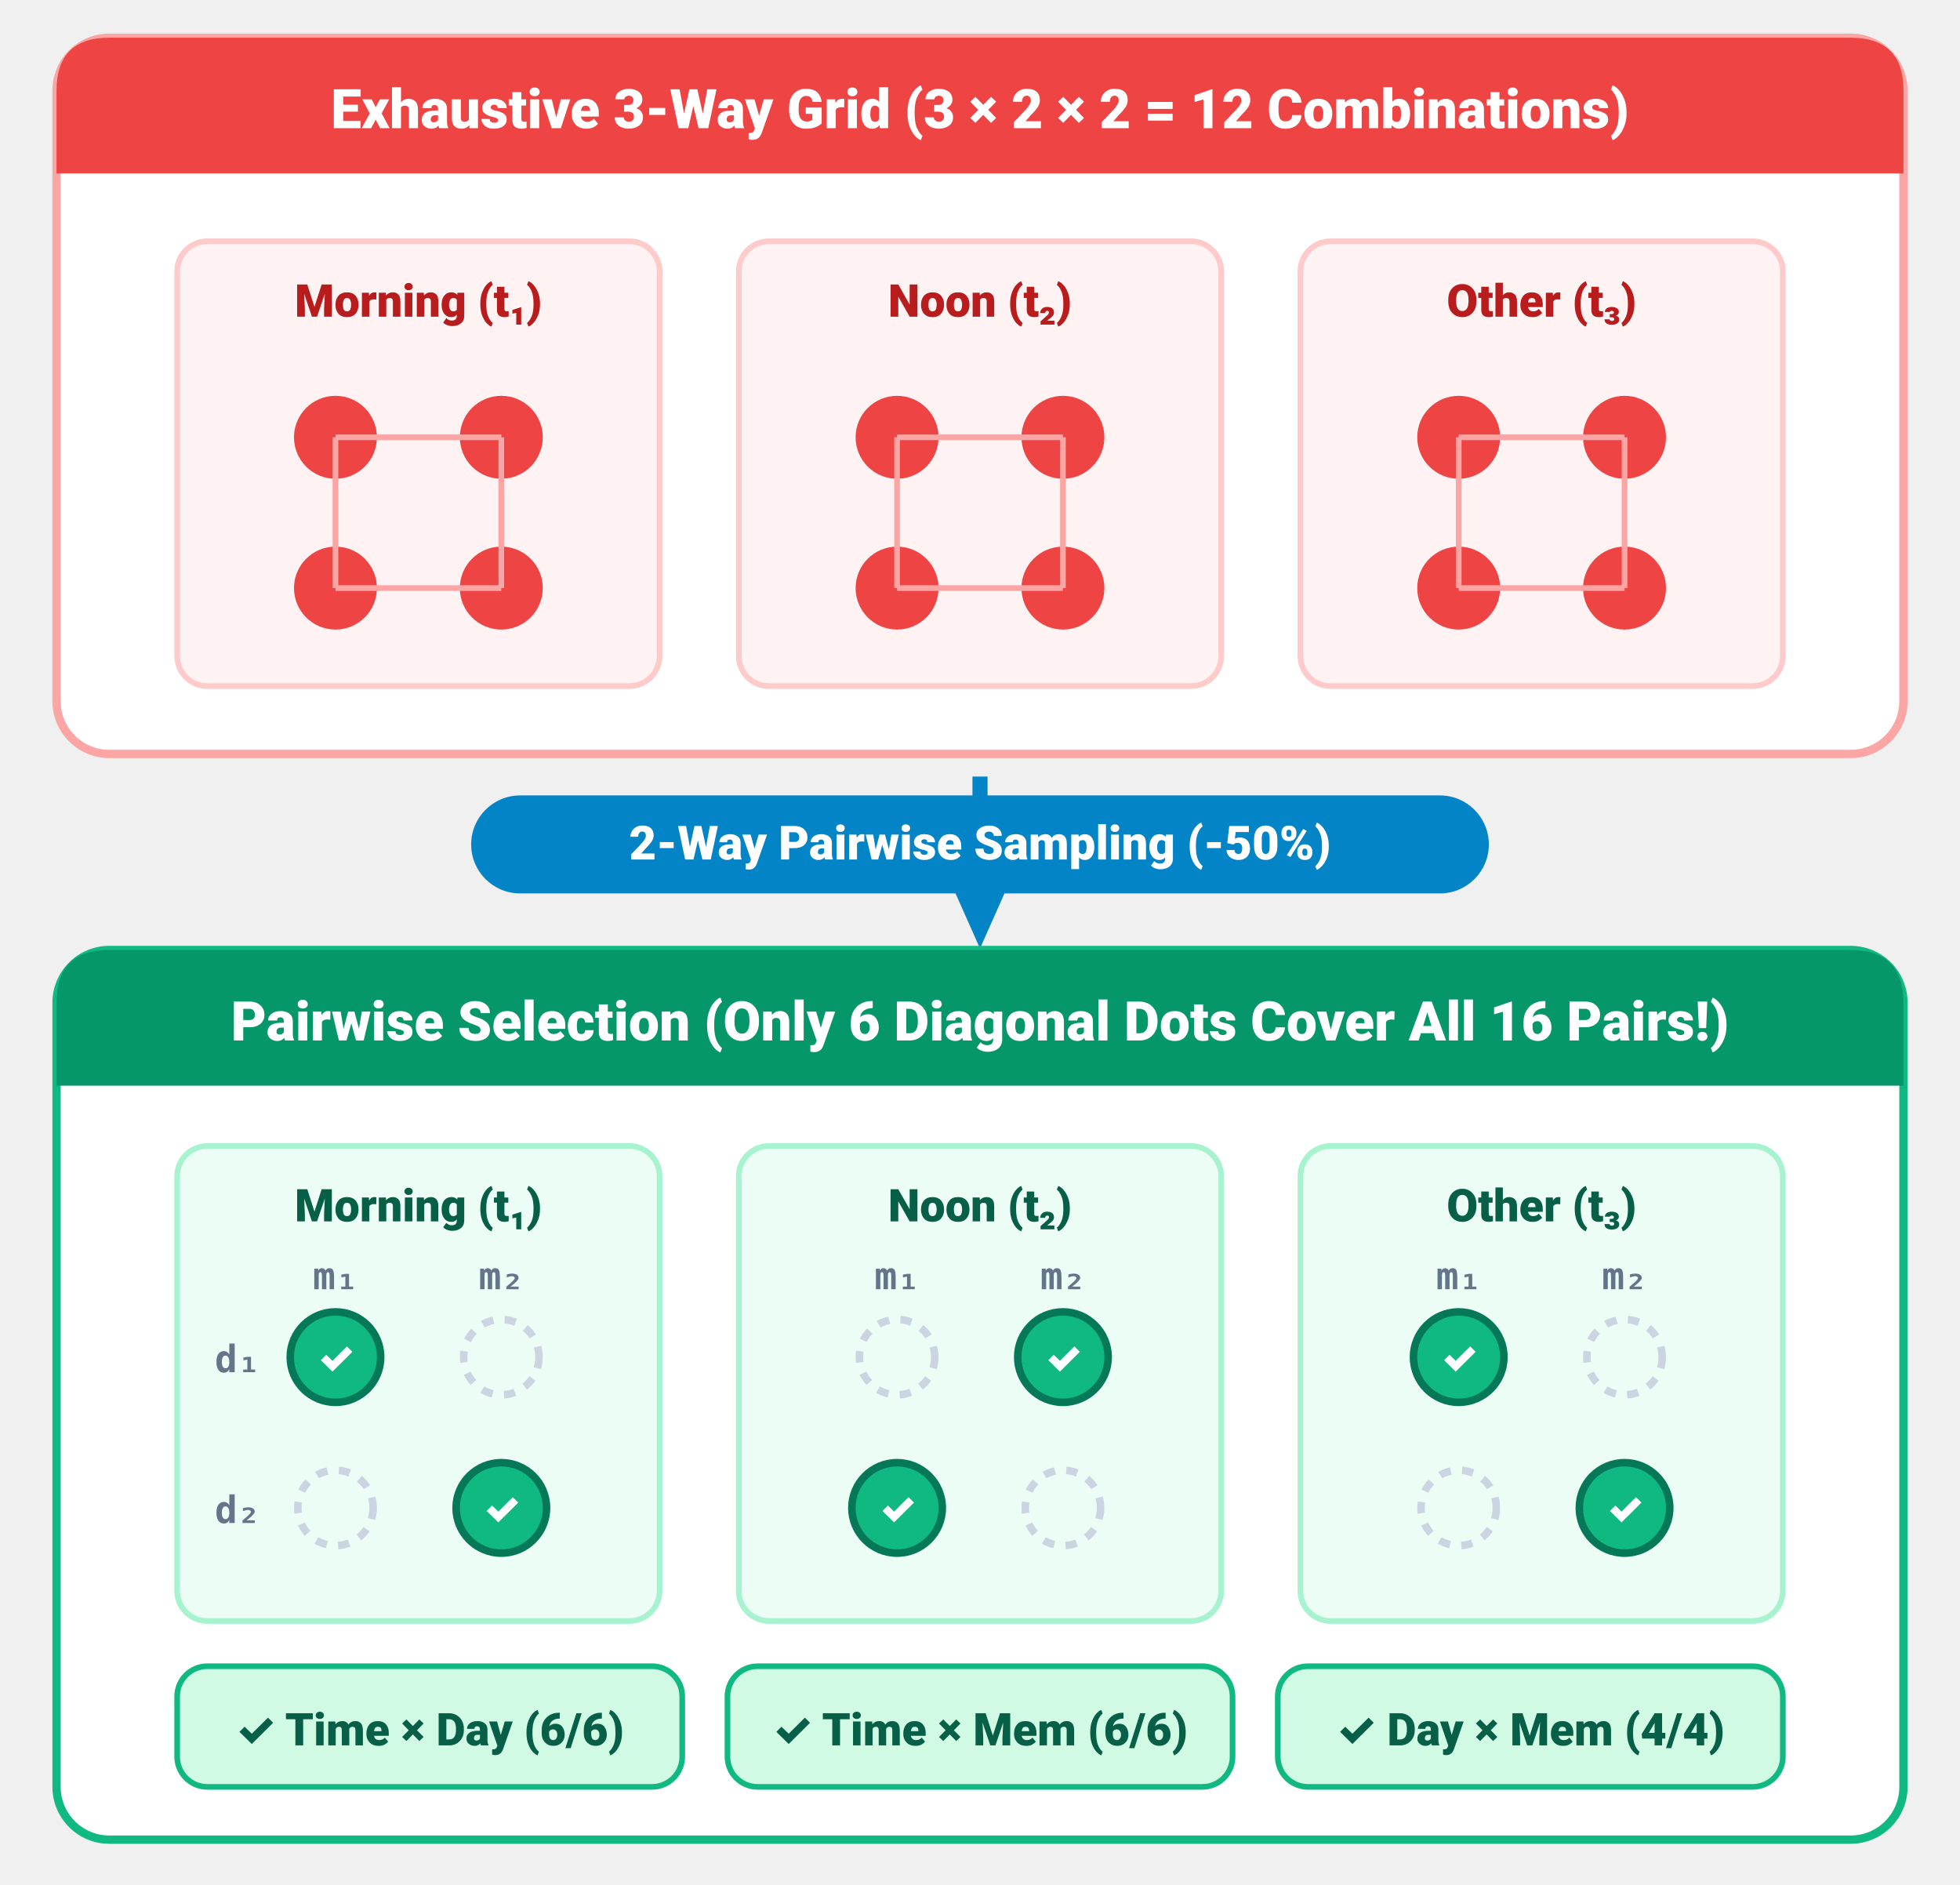
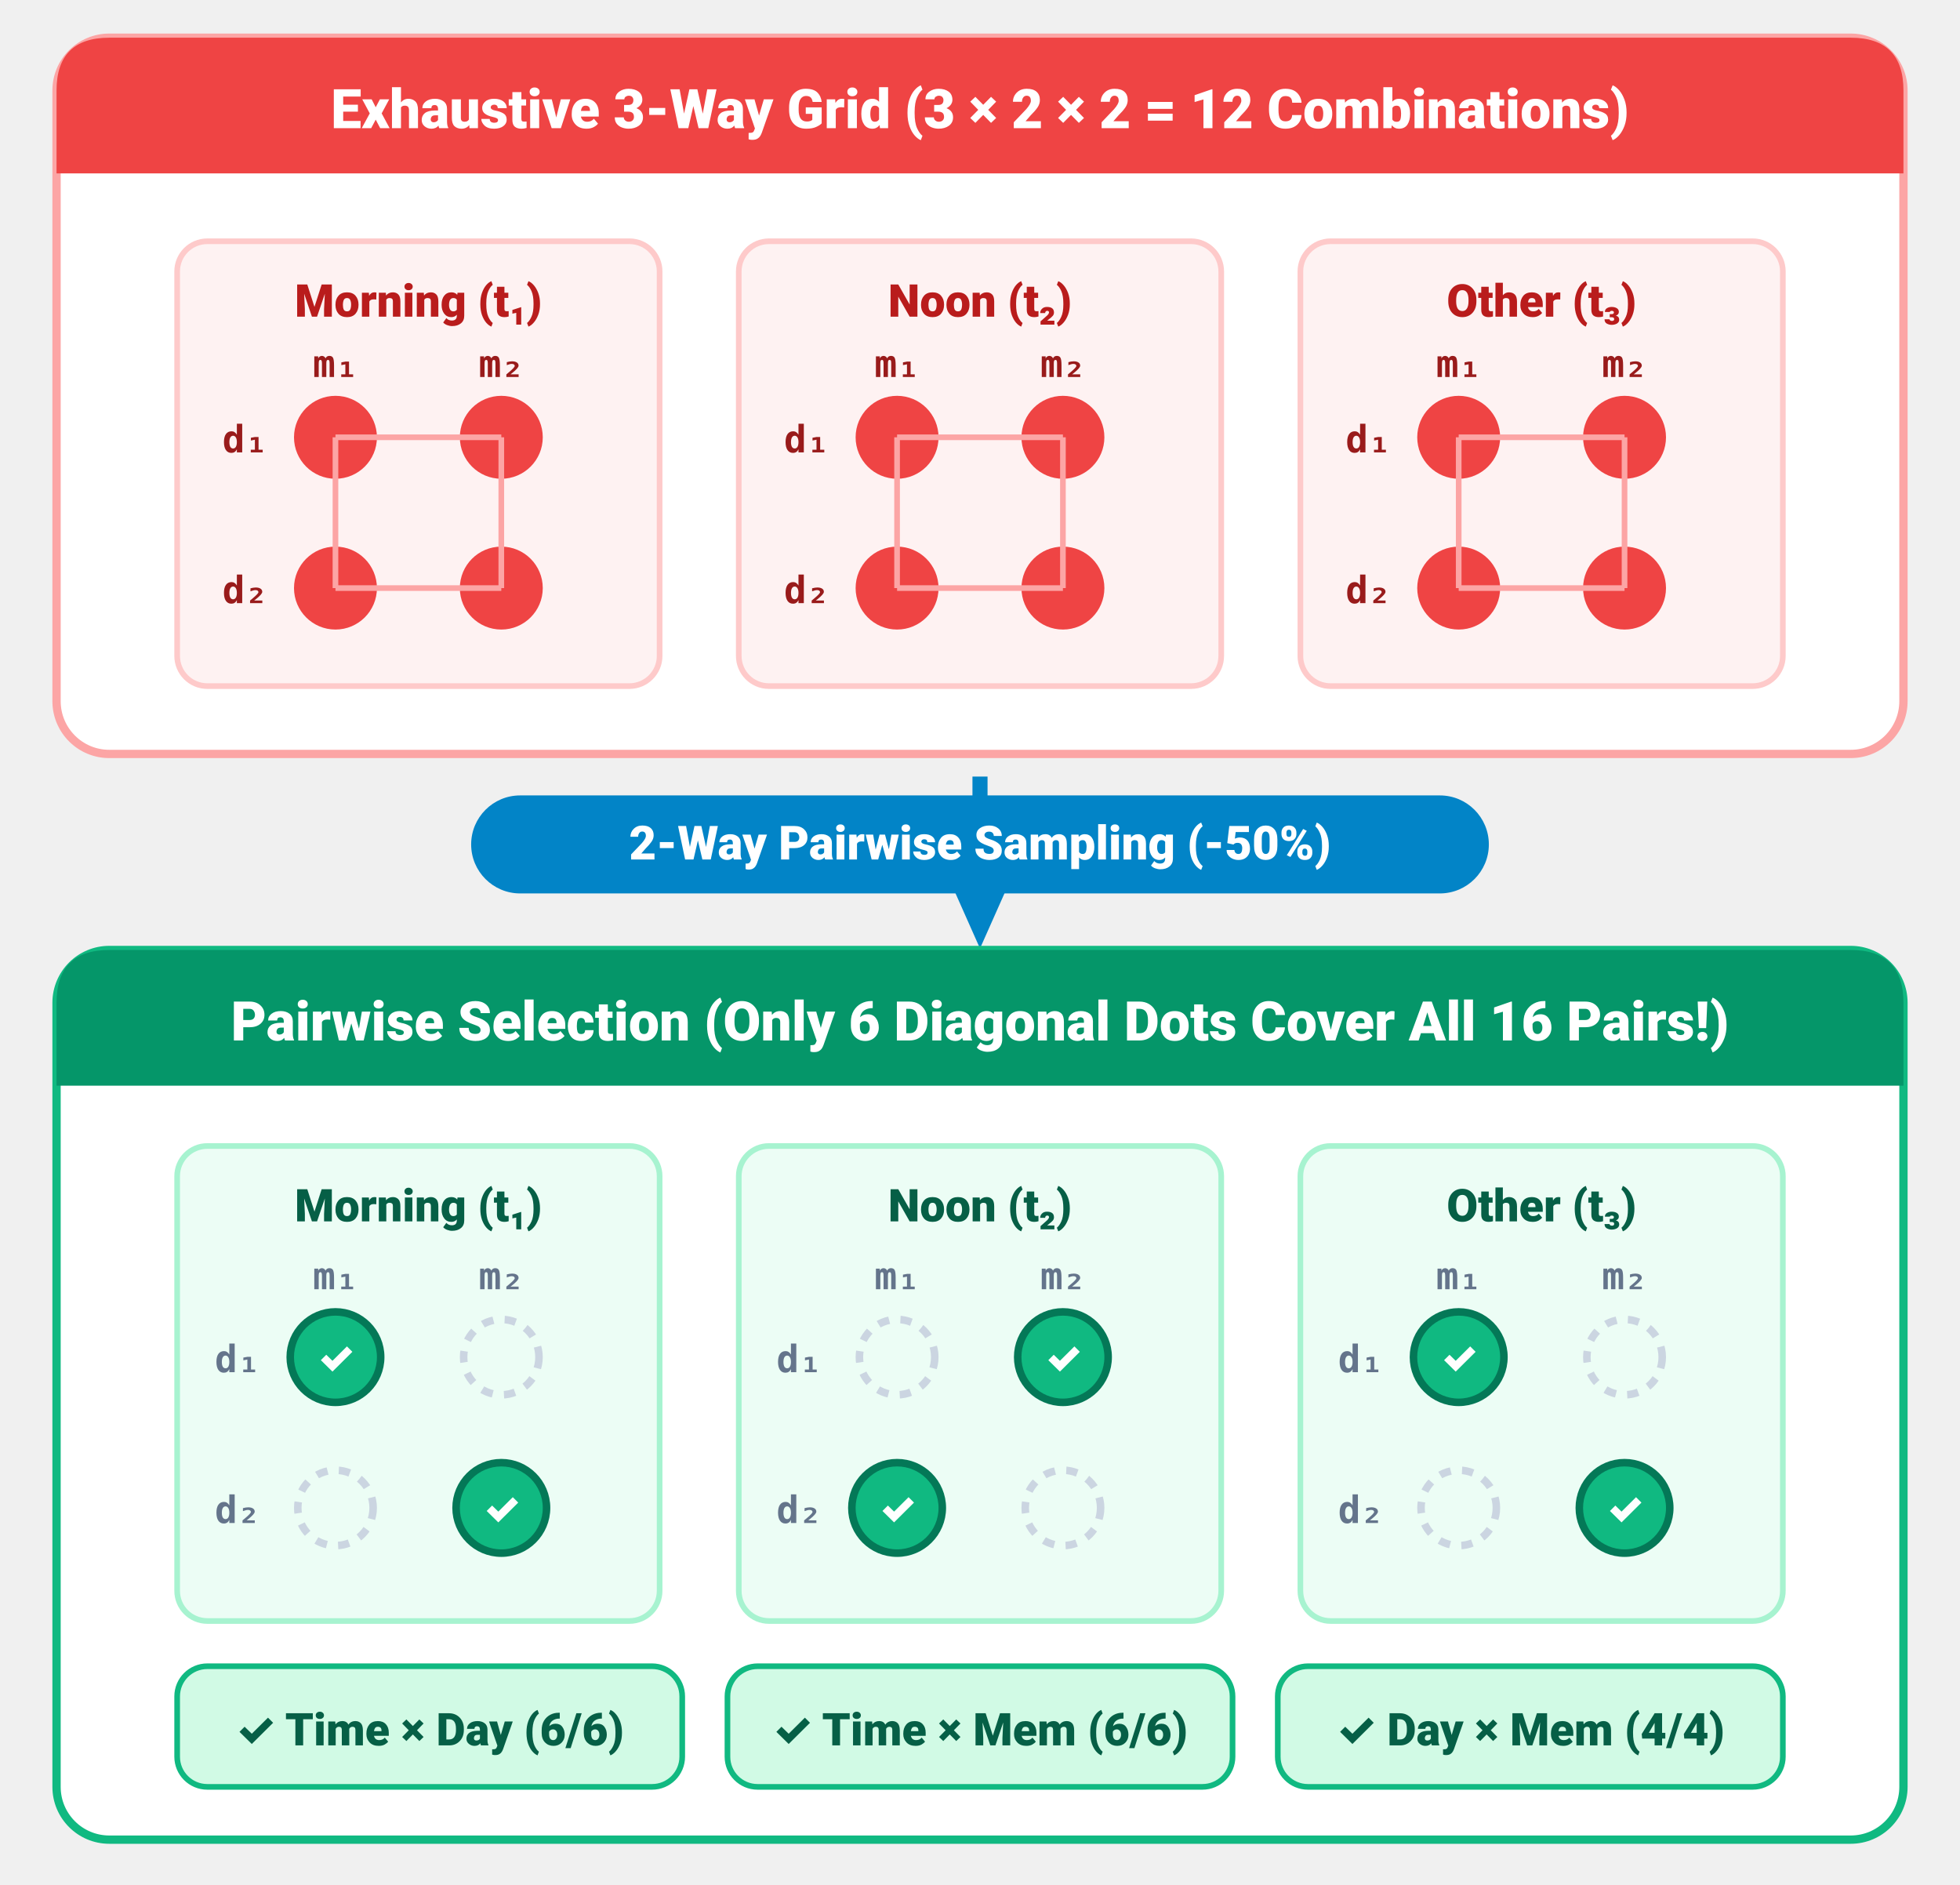
<svg xmlns="http://www.w3.org/2000/svg" viewBox="0 0 520 500" width="100%" height="100%">
  <defs>
    <style>
      .font-sans { font-family: -apple-system, BlinkMacSystemFont, "Segoe UI", Roboto, "Helvetica Neue", Arial, sans-serif; }
      .font-mono { font-family: "Fira Code", "Consolas", monospace; }
    </style>
    <marker id="arr-down" viewBox="0 0 10 10" refX="5" refY="5" markerWidth="6" markerHeight="6" orient="auto">
      <path d="M 0 1 L 9 5 L 0 9 z" fill="#0284c7" />
    </marker>
  </defs>
  <g transform="translate(15, 10)">
    <rect width="490" height="190" rx="14" fill="#ffffff" stroke="#fca5a5" stroke-width="2.2" />
    <path d="M 0 14 Q 0 0 14 0 L 476 0 Q 490 0 490 14 L 490 36 L 0 36 Z" fill="#ef4444" />
    <text x="245" y="24" class="font-sans" font-size="14.5" font-weight="800" fill="#ffffff" text-anchor="middle">Exhaustive 3-Way Grid (3 × 2 × 2 = 12 Combinations)</text>
    <g transform="translate(32, 54)">
      <rect width="128" height="118" rx="8" fill="#fef2f2" stroke="#fecaca" stroke-width="1.5" />
      <text x="64" y="20" class="font-sans" font-size="12" font-weight="800" fill="#b91c1c" text-anchor="middle">Morning (t₁)</text>
+       <text x="42" y="36" class="font-mono" font-size="10" font-weight="700" fill="#991b1b" text-anchor="middle">m₁</text>
+       <text x="86" y="36" class="font-mono" font-size="10" font-weight="700" fill="#991b1b" text-anchor="middle">m₂</text>
+       <text x="18" y="56" class="font-mono" font-size="10" font-weight="700" fill="#991b1b" text-anchor="middle">d₁</text>
+       <text x="18" y="96" class="font-mono" font-size="10" font-weight="700" fill="#991b1b" text-anchor="middle">d₂</text>
      <circle cx="42" cy="52" r="11" fill="#ef4444" />
      <circle cx="86" cy="52" r="11" fill="#ef4444" />
      <circle cx="42" cy="92" r="11" fill="#ef4444" />
      <circle cx="86" cy="92" r="11" fill="#ef4444" />
      <line x1="42" y1="52" x2="86" y2="52" stroke="#fca5a5" stroke-width="1.5" />
      <line x1="42" y1="92" x2="86" y2="92" stroke="#fca5a5" stroke-width="1.5" />
      <line x1="42" y1="52" x2="42" y2="92" stroke="#fca5a5" stroke-width="1.5" />
      <line x1="86" y1="52" x2="86" y2="92" stroke="#fca5a5" stroke-width="1.5" />
    </g>
    <g transform="translate(181, 54)">
      <rect width="128" height="118" rx="8" fill="#fef2f2" stroke="#fecaca" stroke-width="1.5" />
      <text x="64" y="20" class="font-sans" font-size="12" font-weight="800" fill="#b91c1c" text-anchor="middle">Noon (t₂)</text>
+       <text x="42" y="36" class="font-mono" font-size="10" font-weight="700" fill="#991b1b" text-anchor="middle">m₁</text>
+       <text x="86" y="36" class="font-mono" font-size="10" font-weight="700" fill="#991b1b" text-anchor="middle">m₂</text>
+       <text x="18" y="56" class="font-mono" font-size="10" font-weight="700" fill="#991b1b" text-anchor="middle">d₁</text>
+       <text x="18" y="96" class="font-mono" font-size="10" font-weight="700" fill="#991b1b" text-anchor="middle">d₂</text>
      <circle cx="42" cy="52" r="11" fill="#ef4444" />
      <circle cx="86" cy="52" r="11" fill="#ef4444" />
      <circle cx="42" cy="92" r="11" fill="#ef4444" />
      <circle cx="86" cy="92" r="11" fill="#ef4444" />
      <line x1="42" y1="52" x2="86" y2="52" stroke="#fca5a5" stroke-width="1.5" />
      <line x1="42" y1="92" x2="86" y2="92" stroke="#fca5a5" stroke-width="1.5" />
      <line x1="42" y1="52" x2="42" y2="92" stroke="#fca5a5" stroke-width="1.5" />
      <line x1="86" y1="52" x2="86" y2="92" stroke="#fca5a5" stroke-width="1.5" />
    </g>
    <g transform="translate(330, 54)">
      <rect width="128" height="118" rx="8" fill="#fef2f2" stroke="#fecaca" stroke-width="1.5" />
      <text x="64" y="20" class="font-sans" font-size="12" font-weight="800" fill="#b91c1c" text-anchor="middle">Other (t₃)</text>
+       <text x="42" y="36" class="font-mono" font-size="10" font-weight="700" fill="#991b1b" text-anchor="middle">m₁</text>
+       <text x="86" y="36" class="font-mono" font-size="10" font-weight="700" fill="#991b1b" text-anchor="middle">m₂</text>
+       <text x="18" y="56" class="font-mono" font-size="10" font-weight="700" fill="#991b1b" text-anchor="middle">d₁</text>
+       <text x="18" y="96" class="font-mono" font-size="10" font-weight="700" fill="#991b1b" text-anchor="middle">d₂</text>
      <circle cx="42" cy="52" r="11" fill="#ef4444" />
      <circle cx="86" cy="52" r="11" fill="#ef4444" />
      <circle cx="42" cy="92" r="11" fill="#ef4444" />
      <circle cx="86" cy="92" r="11" fill="#ef4444" />
      <line x1="42" y1="52" x2="86" y2="52" stroke="#fca5a5" stroke-width="1.5" />
      <line x1="42" y1="92" x2="86" y2="92" stroke="#fca5a5" stroke-width="1.5" />
      <line x1="42" y1="52" x2="42" y2="92" stroke="#fca5a5" stroke-width="1.5" />
      <line x1="86" y1="52" x2="86" y2="92" stroke="#fca5a5" stroke-width="1.5" />
    </g>
  </g>
  <g transform="translate(260, 206)">
    <line x1="0" y1="0" x2="0" y2="36" stroke="#0284c7" stroke-width="4" marker-end="url(#arr-down)" />
    <rect x="-135" y="5" width="270" height="26" rx="13" fill="#0284c7" />
    <text x="0" y="22" class="font-sans" font-size="12.5" font-weight="800" fill="#ffffff" text-anchor="middle">2-Way Pairwise Sampling (-50%)</text>
  </g>
  <g transform="translate(15, 252)">
    <rect width="490" height="236" rx="14" fill="#ffffff" stroke="#10b981" stroke-width="2.2" />
    <path d="M 0 14 Q 0 0 14 0 L 476 0 Q 490 0 490 14 L 490 36 L 0 36 Z" fill="#059669" />
    <text x="245" y="24" class="font-sans" font-size="14.5" font-weight="800" fill="#ffffff" text-anchor="middle">Pairwise Selection (Only 6 Diagonal Dots Cover All 16 Pairs!)</text>
    <g transform="translate(32, 52)">
      <rect width="128" height="126" rx="8" fill="#ecfdf5" stroke="#a7f3d0" stroke-width="1.5" />
      <text x="64" y="20" class="font-sans" font-size="12" font-weight="800" fill="#065f46" text-anchor="middle">Morning (t₁)</text>
      <text x="42" y="38" class="font-mono" font-size="10" font-weight="700" fill="#64748b" text-anchor="middle">m₁</text>
      <text x="86" y="38" class="font-mono" font-size="10" font-weight="700" fill="#64748b" text-anchor="middle">m₂</text>
      <text x="16" y="60" class="font-mono" font-size="10" font-weight="700" fill="#64748b" text-anchor="middle">d₁</text>
      <text x="16" y="100" class="font-mono" font-size="10" font-weight="700" fill="#64748b" text-anchor="middle">d₂</text>
      <circle cx="42" cy="56" r="12" fill="#10b981" stroke="#047857" stroke-width="2" />
      <text x="42" y="60" class="font-sans" font-size="11" font-weight="900" fill="#ffffff" text-anchor="middle">✓</text>
      <circle cx="86" cy="56" r="10" fill="none" stroke="#cbd5e1" stroke-width="2" stroke-dasharray="3 3" />
      <circle cx="42" cy="96" r="10" fill="none" stroke="#cbd5e1" stroke-width="2" stroke-dasharray="3 3" />
      <circle cx="86" cy="96" r="12" fill="#10b981" stroke="#047857" stroke-width="2" />
      <text x="86" y="100" class="font-sans" font-size="11" font-weight="900" fill="#ffffff" text-anchor="middle">✓</text>
    </g>
    <g transform="translate(181, 52)">
      <rect width="128" height="126" rx="8" fill="#ecfdf5" stroke="#a7f3d0" stroke-width="1.5" />
      <text x="64" y="20" class="font-sans" font-size="12" font-weight="800" fill="#065f46" text-anchor="middle">Noon (t₂)</text>
      <text x="42" y="38" class="font-mono" font-size="10" font-weight="700" fill="#64748b" text-anchor="middle">m₁</text>
      <text x="86" y="38" class="font-mono" font-size="10" font-weight="700" fill="#64748b" text-anchor="middle">m₂</text>
+       <text x="16" y="60" class="font-mono" font-size="10" font-weight="700" fill="#64748b" text-anchor="middle">d₁</text>
+       <text x="16" y="100" class="font-mono" font-size="10" font-weight="700" fill="#64748b" text-anchor="middle">d₂</text>
      <circle cx="42" cy="56" r="10" fill="none" stroke="#cbd5e1" stroke-width="2" stroke-dasharray="3 3" />
      <circle cx="86" cy="56" r="12" fill="#10b981" stroke="#047857" stroke-width="2" />
      <text x="86" y="60" class="font-sans" font-size="11" font-weight="900" fill="#ffffff" text-anchor="middle">✓</text>
      <circle cx="42" cy="96" r="12" fill="#10b981" stroke="#047857" stroke-width="2" />
      <text x="42" y="100" class="font-sans" font-size="11" font-weight="900" fill="#ffffff" text-anchor="middle">✓</text>
      <circle cx="86" cy="96" r="10" fill="none" stroke="#cbd5e1" stroke-width="2" stroke-dasharray="3 3" />
    </g>
    <g transform="translate(330, 52)">
      <rect width="128" height="126" rx="8" fill="#ecfdf5" stroke="#a7f3d0" stroke-width="1.5" />
      <text x="64" y="20" class="font-sans" font-size="12" font-weight="800" fill="#065f46" text-anchor="middle">Other (t₃)</text>
      <text x="42" y="38" class="font-mono" font-size="10" font-weight="700" fill="#64748b" text-anchor="middle">m₁</text>
      <text x="86" y="38" class="font-mono" font-size="10" font-weight="700" fill="#64748b" text-anchor="middle">m₂</text>
+       <text x="16" y="60" class="font-mono" font-size="10" font-weight="700" fill="#64748b" text-anchor="middle">d₁</text>
+       <text x="16" y="100" class="font-mono" font-size="10" font-weight="700" fill="#64748b" text-anchor="middle">d₂</text>
      <circle cx="42" cy="56" r="12" fill="#10b981" stroke="#047857" stroke-width="2" />
      <text x="42" y="60" class="font-sans" font-size="11" font-weight="900" fill="#ffffff" text-anchor="middle">✓</text>
      <circle cx="86" cy="56" r="10" fill="none" stroke="#cbd5e1" stroke-width="2" stroke-dasharray="3 3" />
      <circle cx="42" cy="96" r="10" fill="none" stroke="#cbd5e1" stroke-width="2" stroke-dasharray="3 3" />
      <circle cx="86" cy="96" r="12" fill="#10b981" stroke="#047857" stroke-width="2" />
      <text x="86" y="100" class="font-sans" font-size="11" font-weight="900" fill="#ffffff" text-anchor="middle">✓</text>
    </g>
    <g transform="translate(32, 190)">
      <rect width="134" height="32" rx="8" fill="#d1fae5" stroke="#10b981" stroke-width="1.5" />
      <text x="67" y="21" class="font-sans" font-size="12" font-weight="800" fill="#065f46" text-anchor="middle">✓ Time × Day (6/6)</text>
    </g>
    <g transform="translate(178, 190)">
      <rect width="134" height="32" rx="8" fill="#d1fae5" stroke="#10b981" stroke-width="1.5" />
      <text x="67" y="21" class="font-sans" font-size="12" font-weight="800" fill="#065f46" text-anchor="middle">✓ Time × Mem (6/6)</text>
    </g>
    <g transform="translate(324, 190)">
      <rect width="134" height="32" rx="8" fill="#d1fae5" stroke="#10b981" stroke-width="1.5" />
      <text x="67" y="21" class="font-sans" font-size="12" font-weight="800" fill="#065f46" text-anchor="middle">✓ Day × Mem (4/4)</text>
    </g>
  </g>
</svg>
